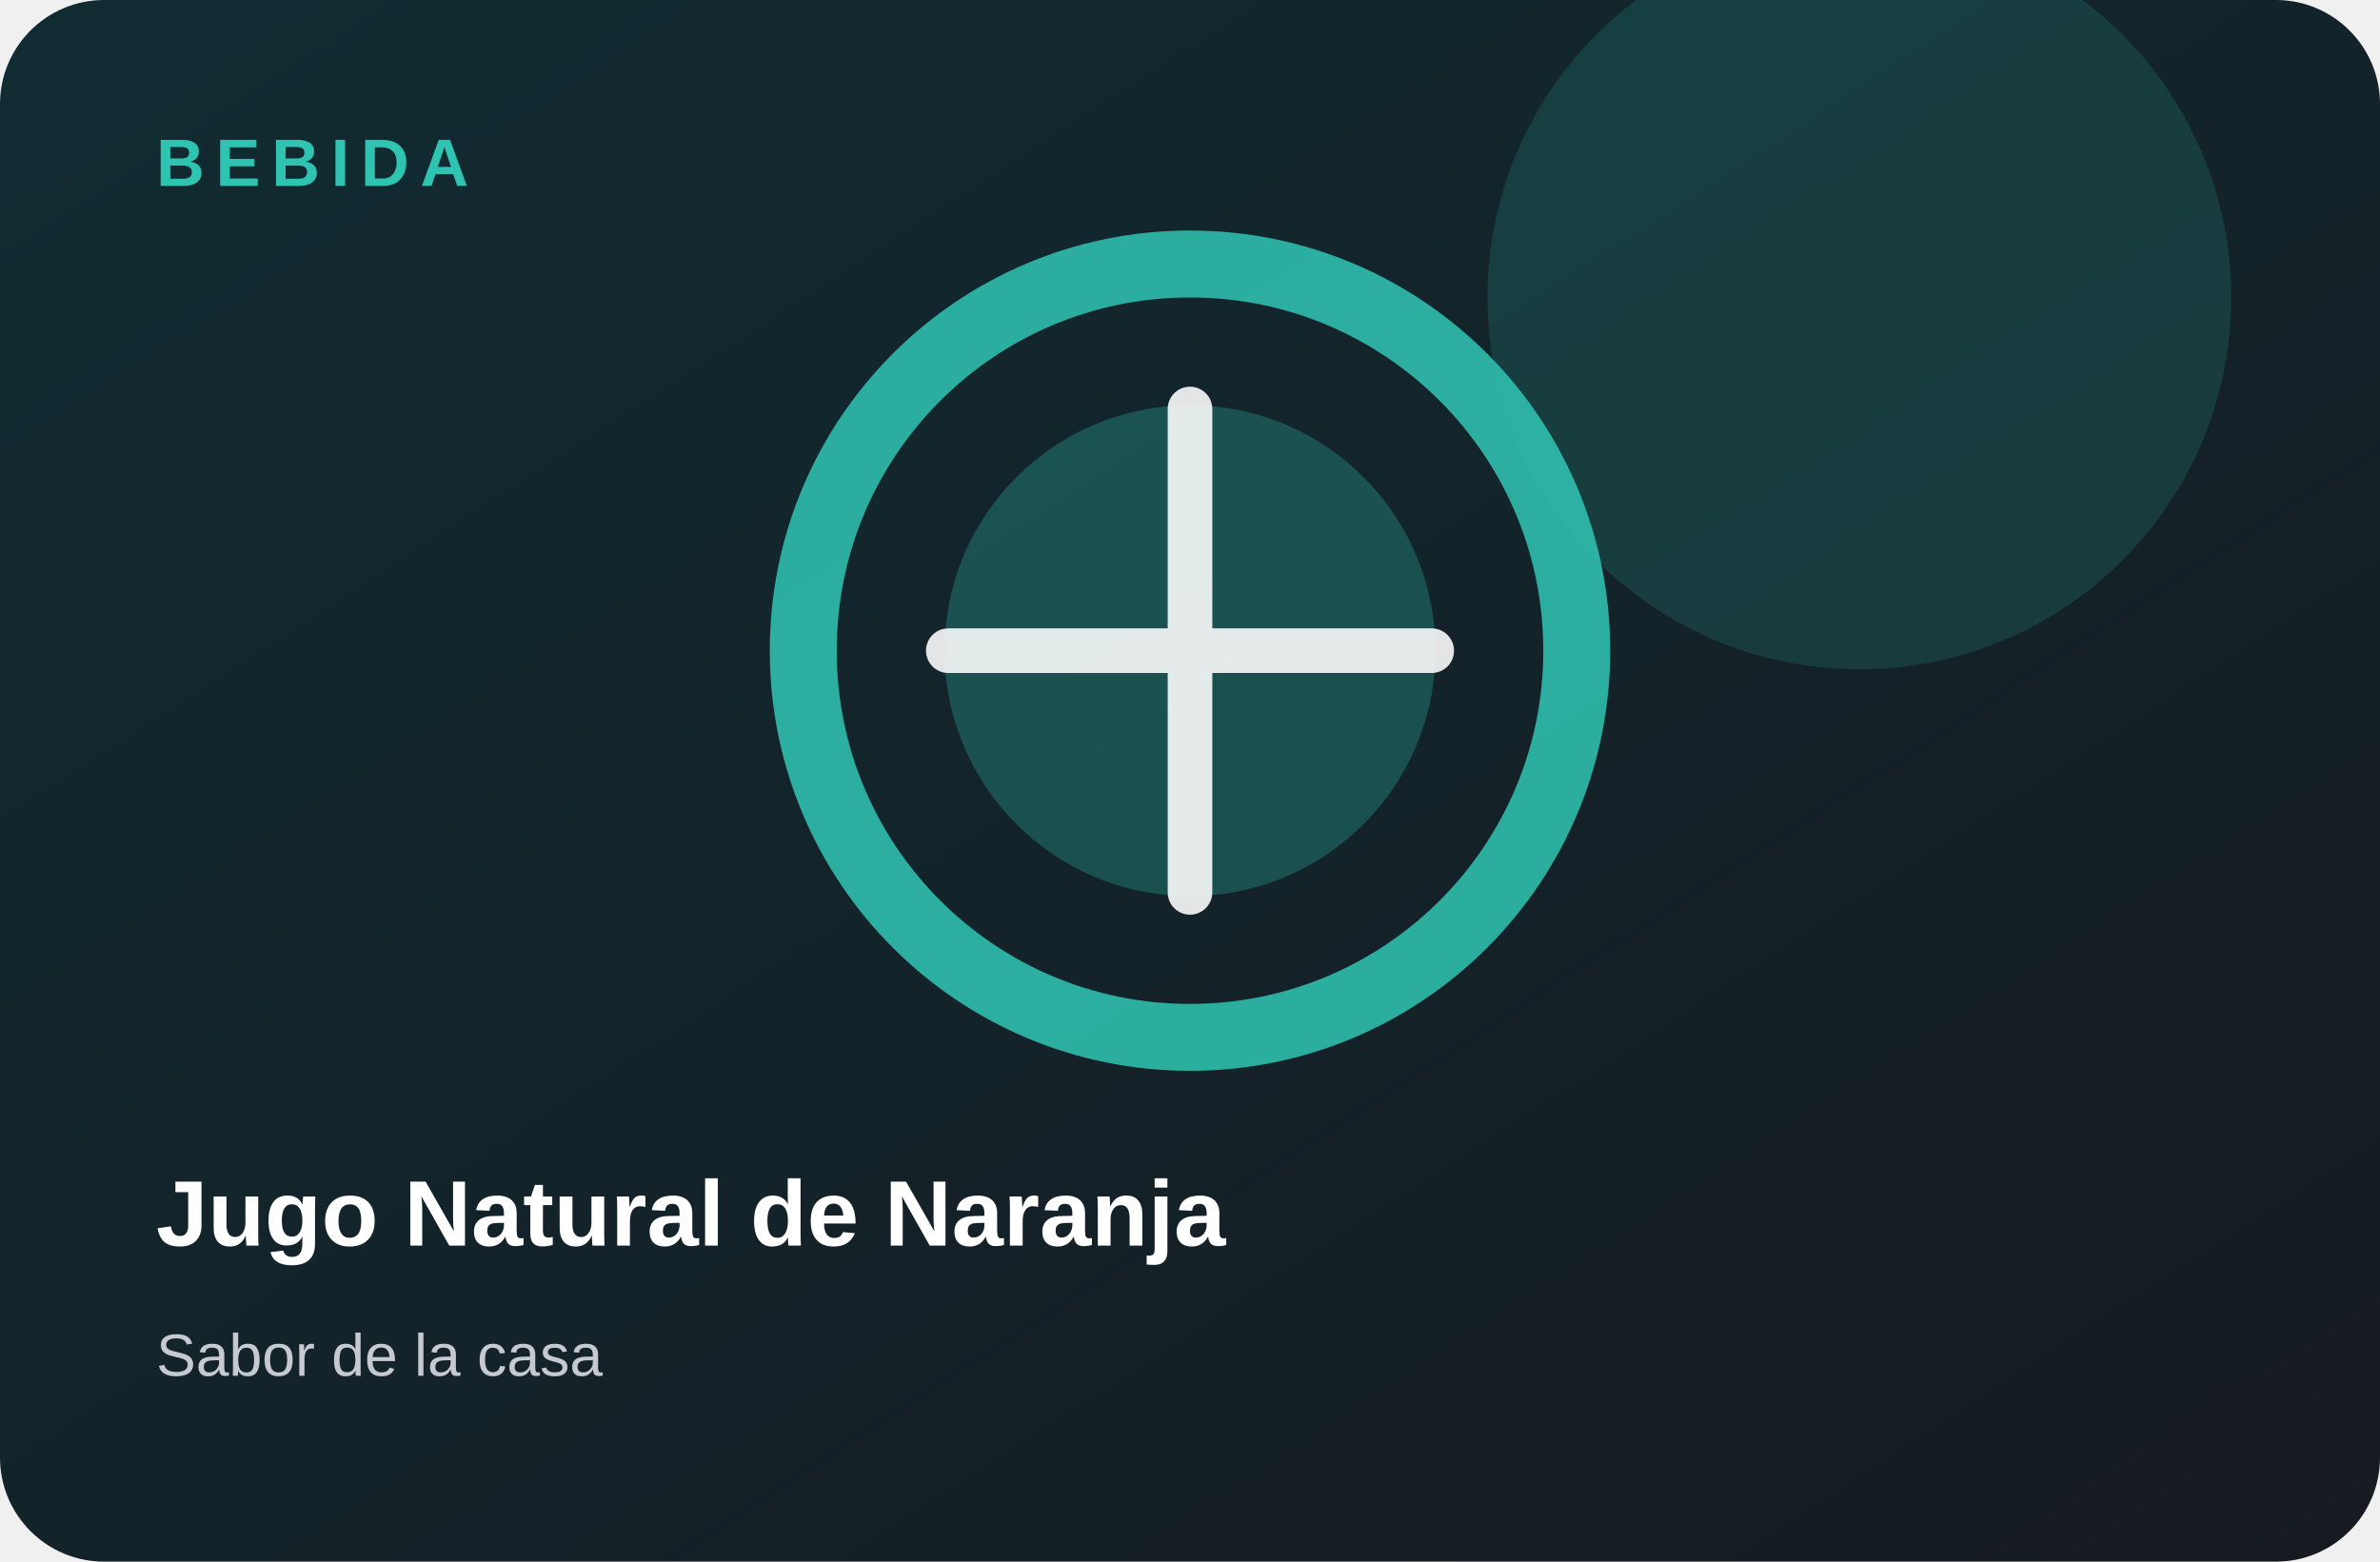
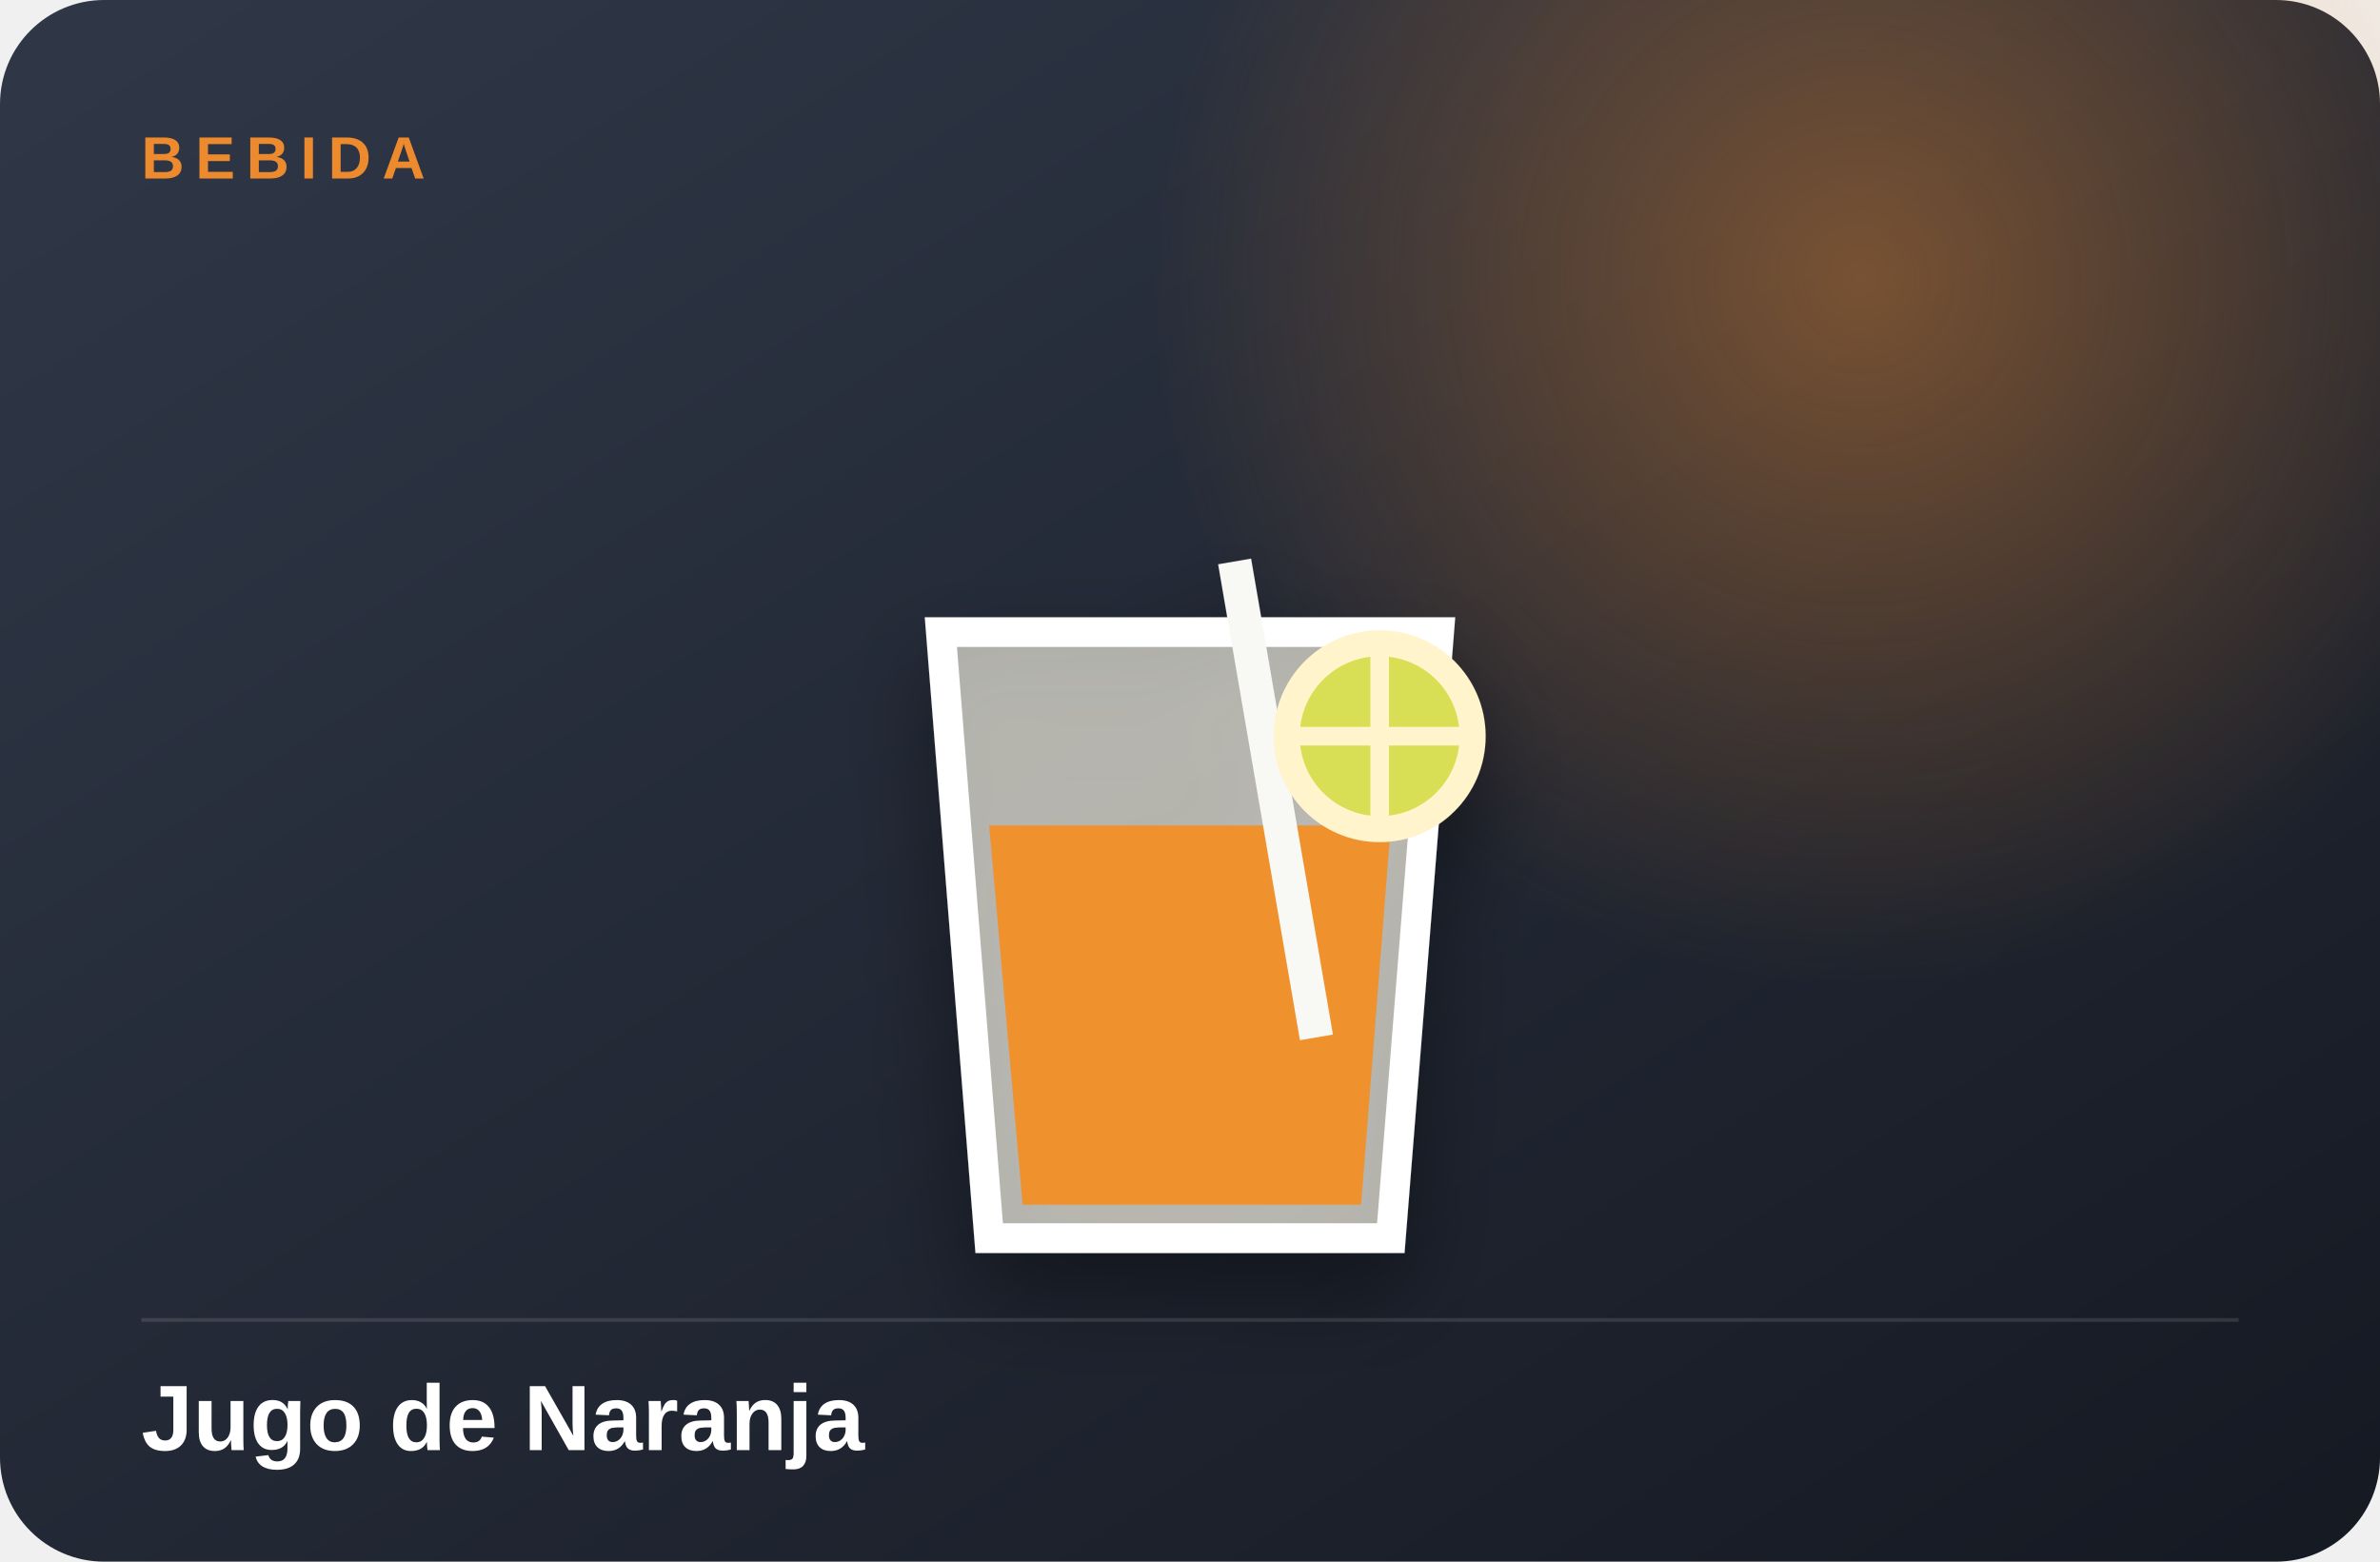
- <svg xmlns="http://www.w3.org/2000/svg" viewBox="0 0 640 420" role="img" aria-label="Jugo Natural de Naranja">
+ <svg xmlns="http://www.w3.org/2000/svg" viewBox="0 0 640 420" role="img" aria-label="Jugo de Naranja">
  <defs>
-     <linearGradient id="bg" x1="0" y1="0" x2="1" y2="1">
-       <stop stop-color="#102c32" />
-       <stop offset="1" stop-color="#171a21" />
+     <linearGradient id="fondo" x1="0" y1="0" x2="1" y2="1">
+       <stop stop-color="#303848" />
+       <stop offset="1" stop-color="#151922" />
    </linearGradient>
+     <radialGradient id="luz">
+       <stop stop-color="#ee8a2e" stop-opacity=".42" />
+       <stop offset="1" stop-color="#ee8a2e" stop-opacity="0" />
+     </radialGradient>
+     <filter id="sombra" x="-.2" y="-.2" width="1.4" height="1.5">
+       <feDropShadow dx="0" dy="12" stdDeviation="12" flood-color="#000" flood-opacity=".42" />
+     </filter>
  </defs>
-   <rect width="640" height="420" rx="28" fill="url(#bg)" />
-   <circle cx="500" cy="80" r="100" fill="#2fc4b2" opacity=".16" />
-   <circle cx="320" cy="175" r="104" fill="none" stroke="#2fc4b2" stroke-width="18" opacity=".86" />
-   <circle cx="320" cy="175" r="66" fill="#2fc4b2" opacity=".28" />
-   <path d="M255 175h130M320 110v130" stroke="#fff" stroke-width="12" stroke-linecap="round" opacity=".88" />
-   <text x="42" y="50" fill="#2fc4b2" font-family="Arial,sans-serif" font-size="18" font-weight="700" letter-spacing="3">BEBIDA</text>
-   <text x="42" y="335" fill="#fff" font-family="Arial,sans-serif" font-size="25" font-weight="700">Jugo Natural de Naranja</text>
-   <text x="42" y="370" fill="#c7c9d1" font-family="Arial,sans-serif" font-size="16">Sabor de la casa</text>
+   <rect width="640" height="420" rx="28" fill="url(#fondo)" />
+   <circle cx="500" cy="75" r="190" fill="url(#luz)" />
+   <text x="38" y="48" fill="#ee8a2e" font-family="Arial,sans-serif" font-size="16" font-weight="700" letter-spacing="3">BEBIDA</text>
+   <g filter="url(#sombra)">
+     <path d="M253 170h134l-13 163H266z" fill="#f4f1e3" fill-opacity=".65" stroke="#fff" stroke-width="8" />
+     <path d="M266 222h108l-8 102h-91z" fill="#ef922f" />
+     <path d="M332 151l22 128" stroke="#f8f8f4" stroke-width="9" />
+     <circle cx="371" cy="198" r="25" fill="#d9df54" stroke="#fff4cb" stroke-width="7" />
+     <path d="M371 174v48m-24-24h48" stroke="#fff4cb" stroke-width="5" />
+   </g>
+   <path d="M38 355h564" stroke="#ffffff" stroke-opacity=".12" />
+   <text x="38" y="390" fill="#fff" font-family="Arial,sans-serif" font-size="25" font-weight="700">Jugo de Naranja</text>
</svg>
